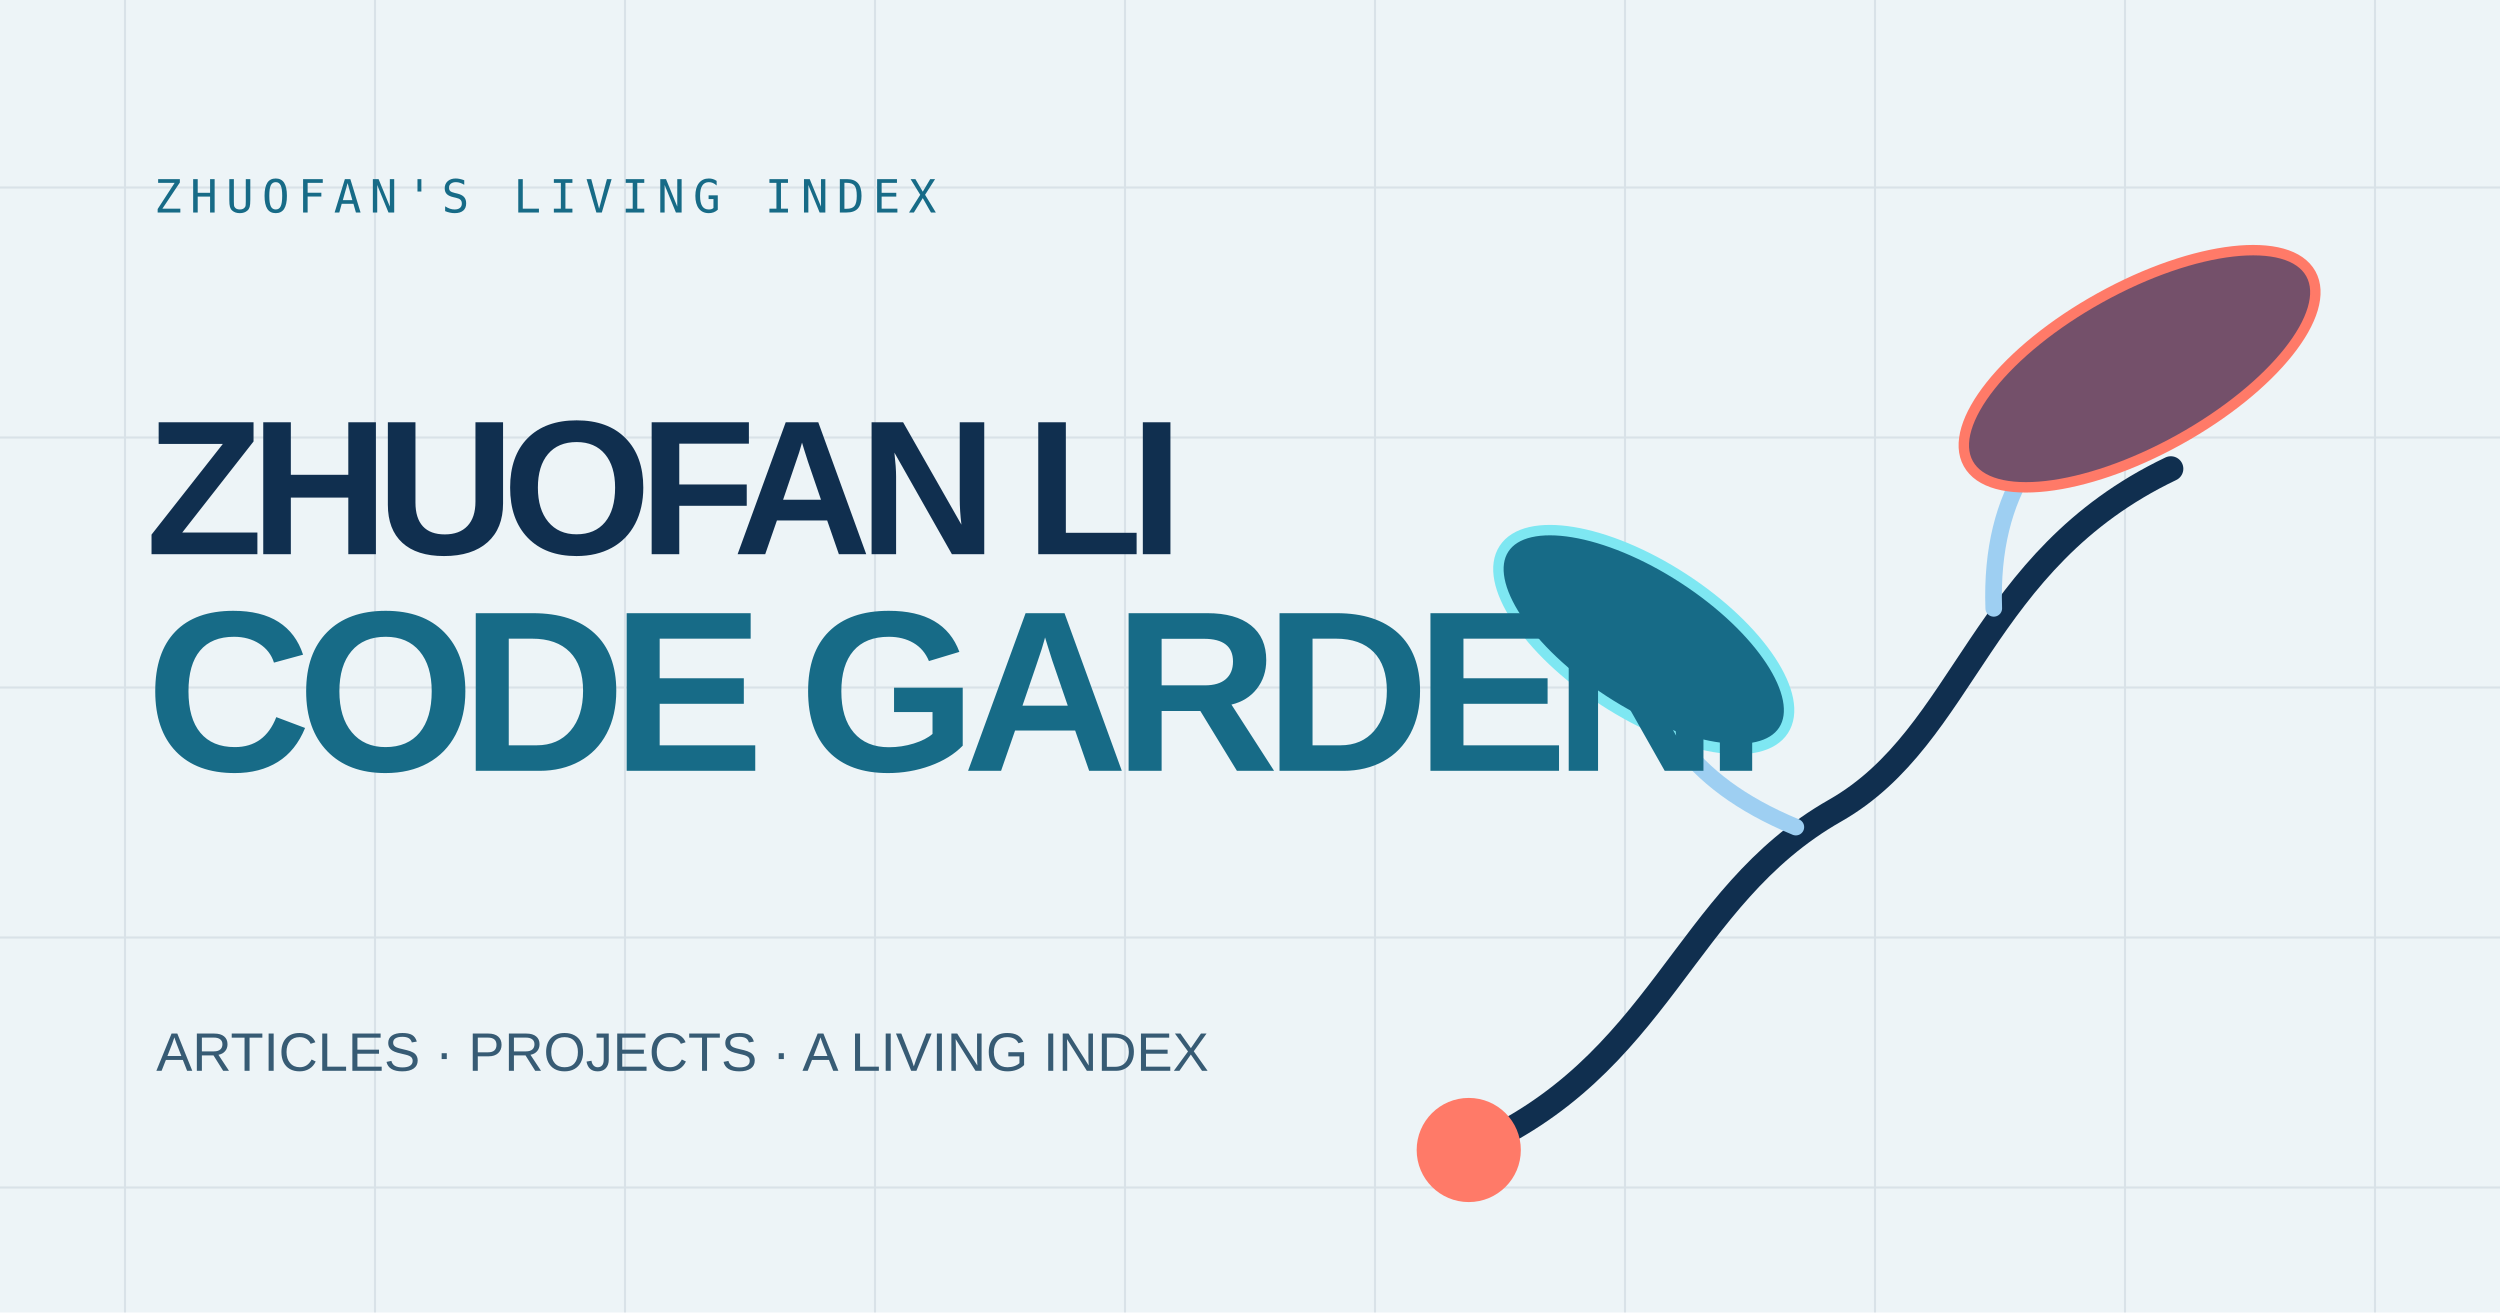
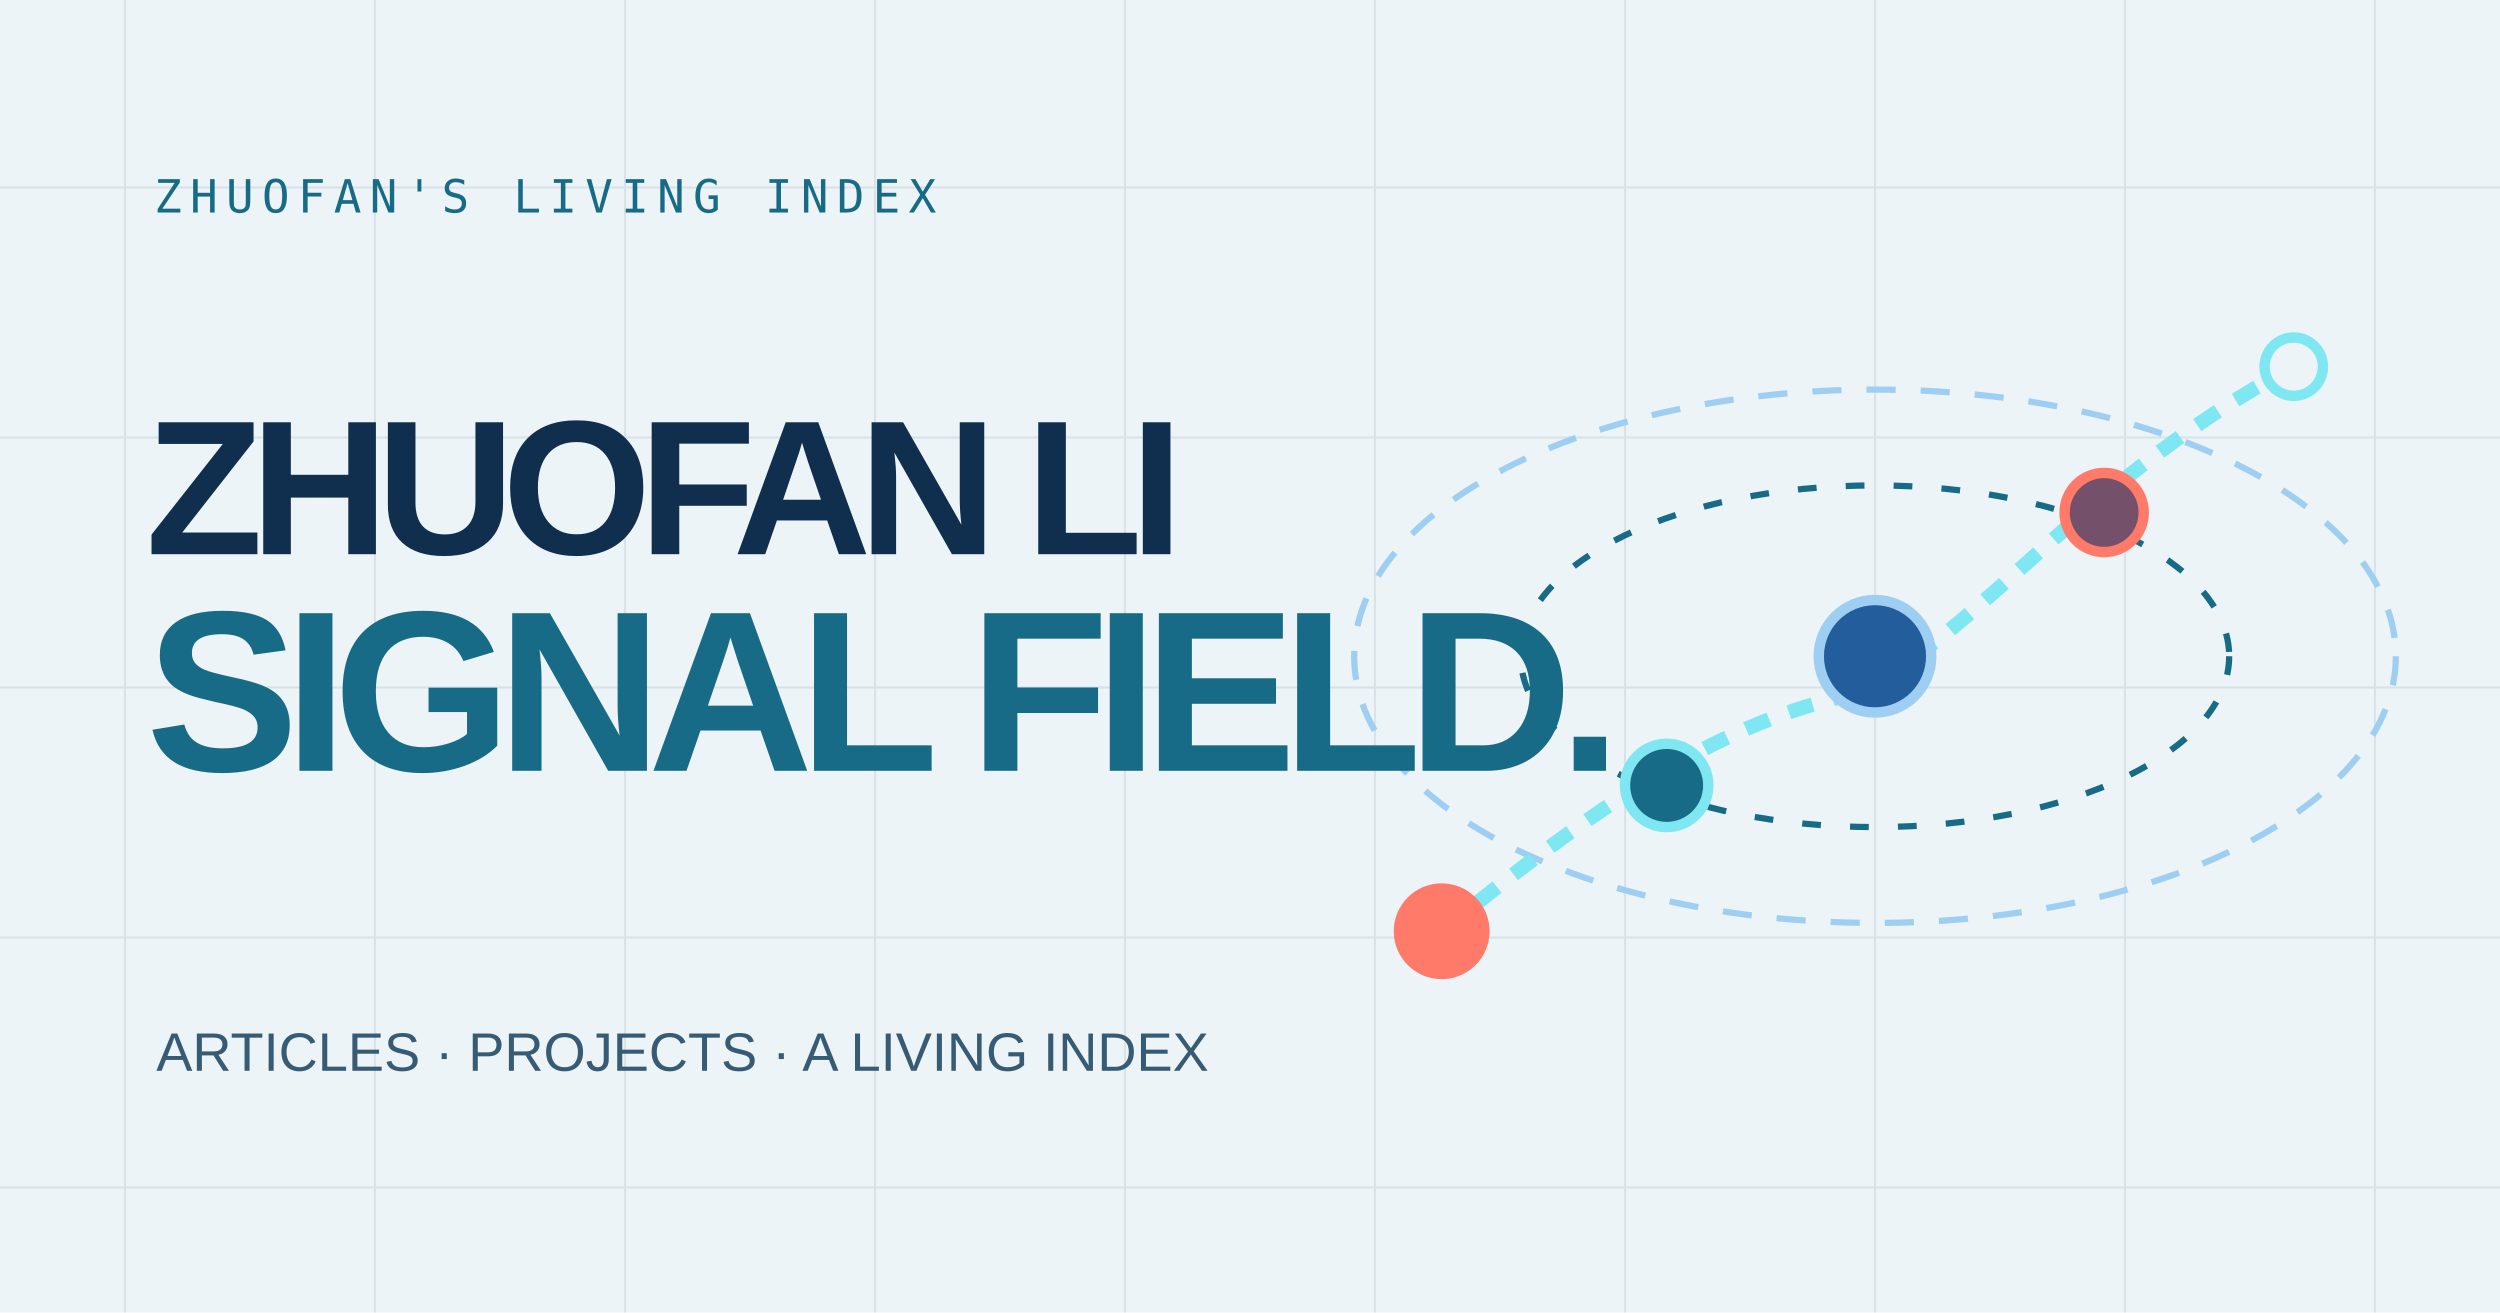
<svg xmlns="http://www.w3.org/2000/svg" width="1200" height="630" viewBox="0 0 1200 630">
  <rect width="1200" height="630" fill="#edf4f7" />
  <path d="M60 0v630M180 0v630M300 0v630M420 0v630M540 0v630M660 0v630M780 0v630M900 0v630M1020 0v630M1140 0v630M0 90h1200M0 210h1200M0 330h1200M0 450h1200M0 570h1200" stroke="#102f4f" stroke-opacity=".09" />
-   <path d="M705 552c93-40 102-121 176-163 63-36 69-120 161-164" fill="none" stroke="#102f4f" stroke-width="12" stroke-linecap="round" />
-   <path d="M862 397c-53-22-72-55-76-97M957 292c-2-57 24-88 61-108" fill="none" stroke="#9ecff2" stroke-width="8" stroke-linecap="round" />
-   <ellipse cx="789" cy="307" rx="80" ry="35" transform="rotate(33 789 307)" fill="#176b87" stroke="#7ee7f2" stroke-width="5" />
-   <ellipse cx="1027" cy="177" rx="94" ry="39" transform="rotate(-29 1027 177)" fill="#74506a" stroke="#ff7a68" stroke-width="5" />
-   <circle cx="705" cy="552" r="25" fill="#ff7a68" />
+   <ellipse cx="900" cy="315" rx="250" ry="128" fill="none" stroke="#9ecff2" stroke-width="3" stroke-dasharray="14 12" />
+   <ellipse cx="900" cy="315" rx="170" ry="82" fill="none" stroke="#176b87" stroke-width="3" stroke-dasharray="9 14" />
+   <path d="M692 447C761 391 817 352 878 336s113-102 223-160" fill="none" stroke="#7ee7f2" stroke-width="7" stroke-dasharray="12 10" />
+   <circle cx="692" cy="447" r="23" fill="#ff7a68" />
+   <circle cx="800" cy="377" r="20" fill="#176b87" stroke="#7ee7f2" stroke-width="5" />
+   <circle cx="900" cy="315" r="27" fill="#245d9b" stroke="#9ecff2" stroke-width="5" />
+   <circle cx="1010" cy="246" r="19" fill="#74506a" stroke="#ff7a68" stroke-width="5" />
+   <circle cx="1101" cy="176" r="14" fill="#edf4f7" stroke="#7ee7f2" stroke-width="5" />
  <text x="74" y="102" fill="#176b87" font-family="monospace" font-size="22" letter-spacing="4">ZHUOFAN'S LIVING INDEX</text>
  <text x="70" y="266" fill="#102f4f" font-family="Arial, sans-serif" font-weight="700" font-size="92" letter-spacing="-6">ZHUOFAN LI</text>
-   <text x="70" y="370" fill="#176b87" font-family="Arial, sans-serif" font-weight="700" font-size="110" letter-spacing="-7">CODE GARDEN.</text>
+   <text x="70" y="370" fill="#176b87" font-family="Arial, sans-serif" font-weight="700" font-size="110" letter-spacing="-7">SIGNAL FIELD.</text>
  <text x="75" y="514" fill="#375b74" font-family="Arial, sans-serif" font-size="26">ARTICLES · PROJECTS · A LIVING INDEX</text>
</svg>
